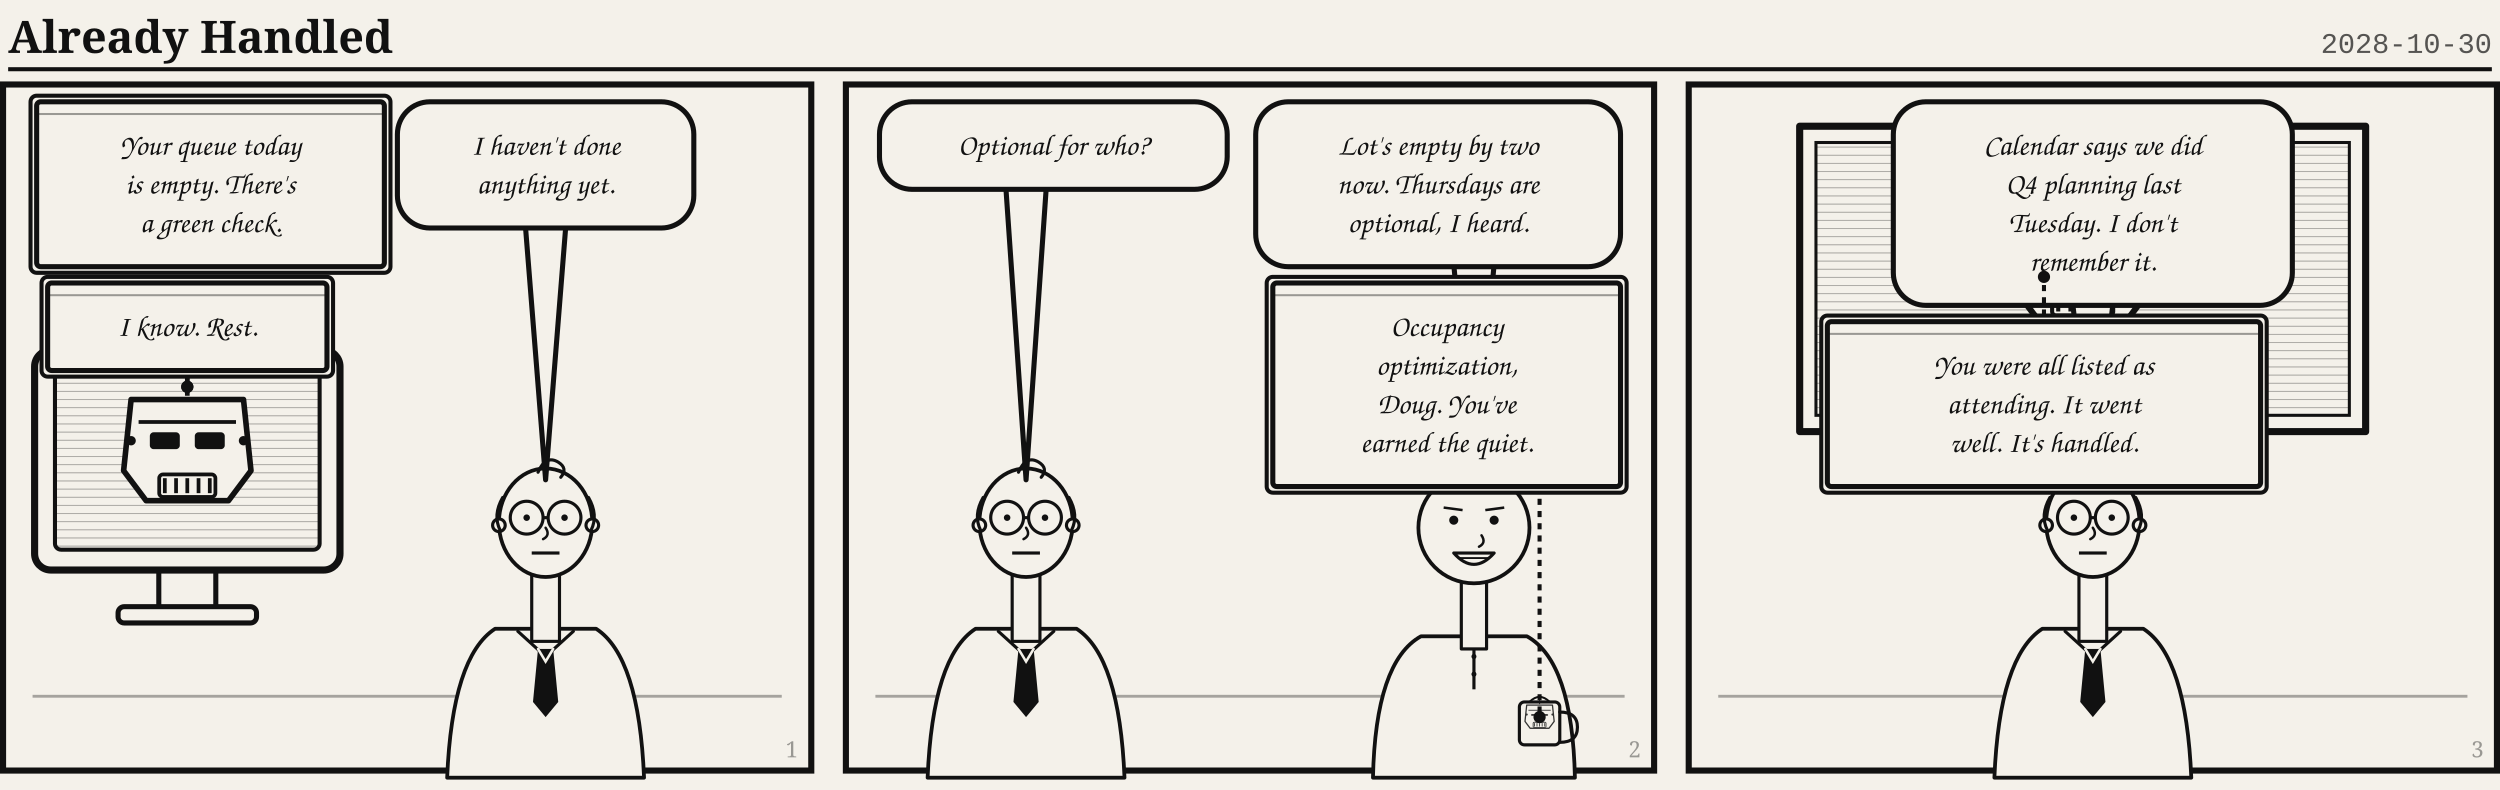
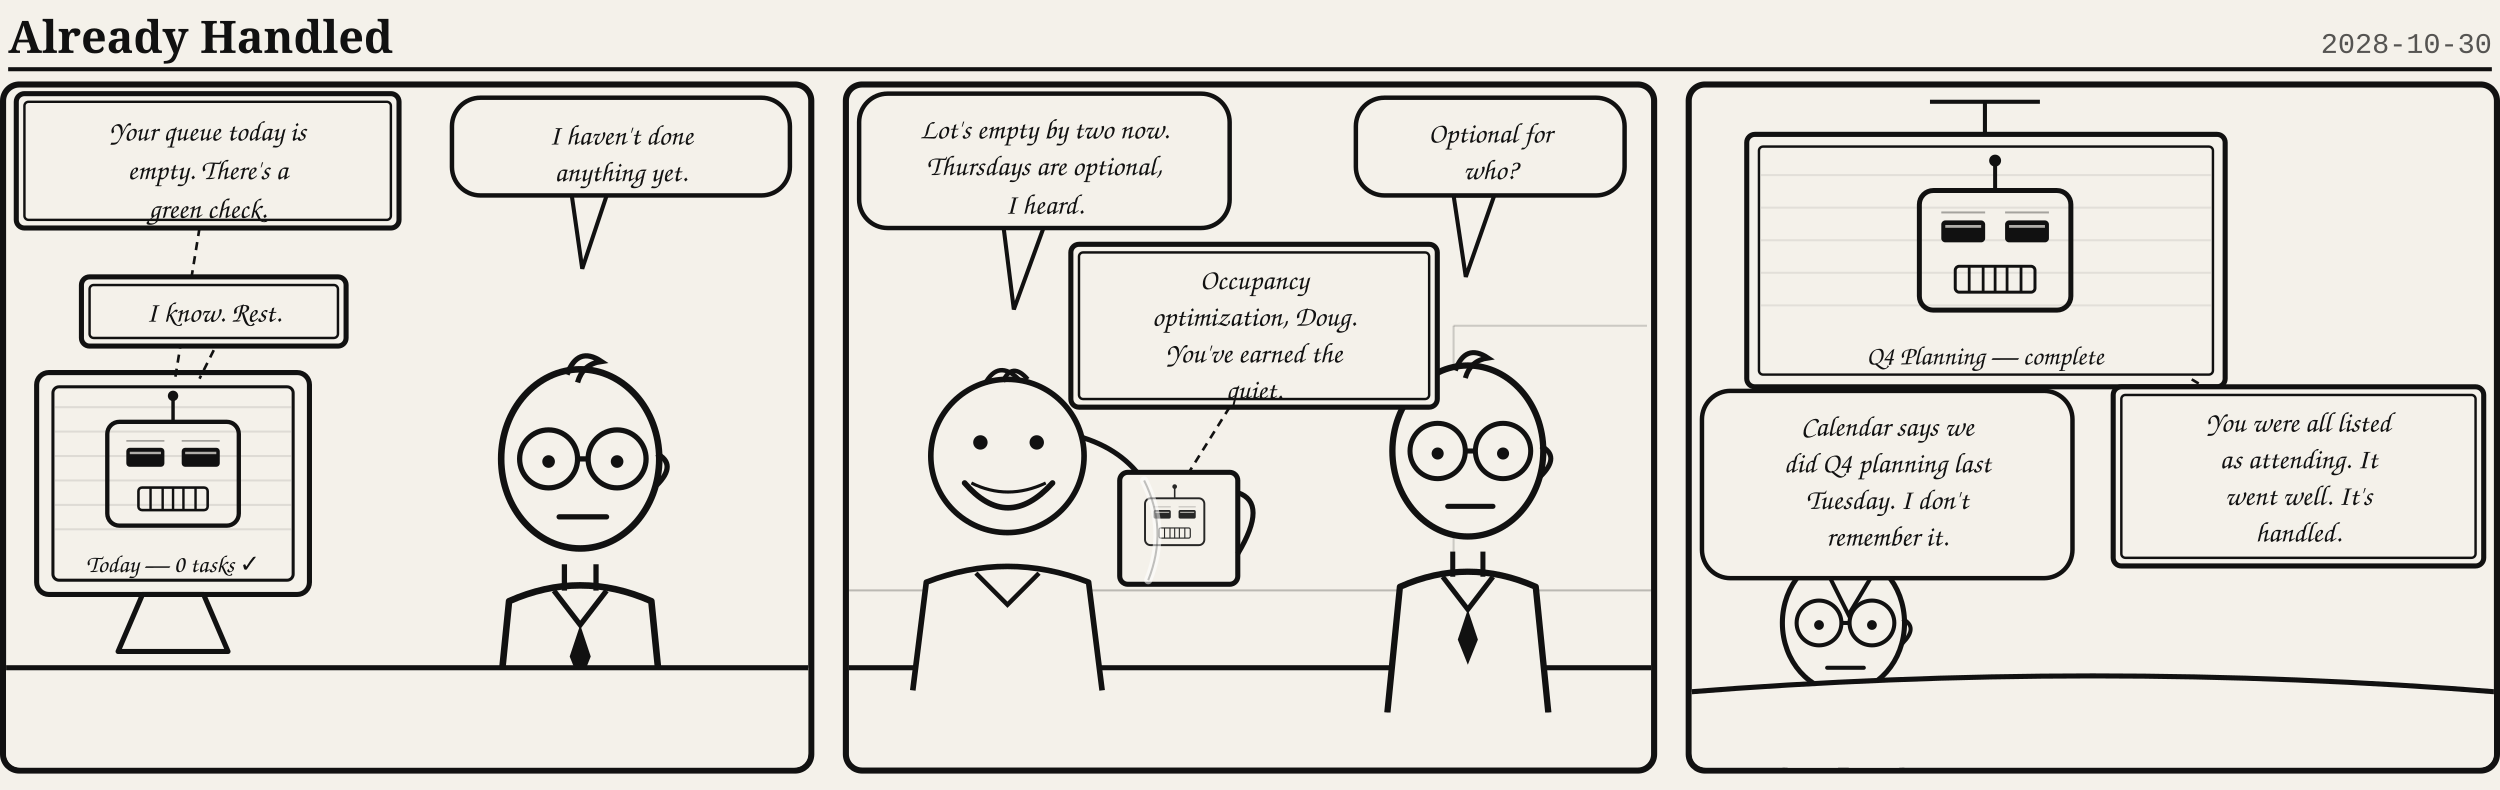
<svg xmlns="http://www.w3.org/2000/svg" viewBox="0 0 1228 388" width="1228" height="388" font-family="Georgia,serif">
  <rect width="1228" height="388" fill="#f4f1ea" />
  <text x="4" y="26" font-family="Georgia,serif" font-weight="bold" font-size="22" fill="#111">Already Handled</text>
  <text x="1224" y="26" text-anchor="end" font-family="'Courier New',monospace" font-size="14" fill="#111" opacity="0.7">2028-10-30</text>
  <line x1="4" y1="34" x2="1224" y2="34" stroke="#111" stroke-width="2" />
  <g transform="translate(0,40)">
    <defs>
-       <pattern id="halftone" width="6" height="6" patternUnits="userSpaceOnUse">
-         <rect width="6" height="6" fill="#f4f1ea" />
-         <circle cx="3" cy="3" r="1.1" fill="#111" />
-       </pattern>
-       <pattern id="scan" width="4" height="4" patternUnits="userSpaceOnUse">
-         <rect width="4" height="4" fill="none" />
-         <line x1="0" y1="0" x2="4" y2="0" stroke="#111" stroke-width="0.6" opacity="0.5" />
-       </pattern>
-       <pattern id="hatch" width="7" height="7" patternUnits="userSpaceOnUse" patternTransform="rotate(45)">
-         <line x1="0" y1="0" x2="0" y2="7" stroke="#111" stroke-width="1" />
-       </pattern>
+       <symbol id="dailbert" viewBox="0 0 120 170">
+         <path d="M28 170 L33 120 Q60 108 87 120 L92 170" fill="#f4f1ea" stroke="#111" stroke-width="2.5" stroke-linejoin="round" />
+         <path d="M50 116 L60 129 L70 116" fill="none" stroke="#111" stroke-width="2" />
+         <path d="M60 129 L56 141 L60 151 L64 141 Z" fill="#111" />
+         <line x1="54" y1="106" x2="54" y2="116" stroke="#111" stroke-width="2" />
+         <line x1="66" y1="106" x2="66" y2="116" stroke="#111" stroke-width="2" />
+         <ellipse cx="60" cy="66" rx="30" ry="34" fill="#f4f1ea" stroke="#111" stroke-width="2.5" />
+         <path d="M55 34 Q59 23 68 29 Q61 30 59 37" fill="none" stroke="#111" stroke-width="2" />
+         <path d="M89 64 q8 4 0 12" fill="none" stroke="#111" stroke-width="2" />
+         <circle cx="48" cy="66" r="11" fill="#f4f1ea" stroke="#111" stroke-width="2" />
+         <circle cx="74" cy="66" r="11" fill="#f4f1ea" stroke="#111" stroke-width="2" />
+         <line x1="59" y1="66" x2="63" y2="66" stroke="#111" stroke-width="2" />
+         <circle cx="48" cy="67" r="2.4" fill="#111" />
+         <circle cx="74" cy="67" r="2.4" fill="#111" />
+         <line x1="52" y1="88" x2="70" y2="88" stroke="#111" stroke-width="2" stroke-linecap="round" />
+       </symbol>
+       <symbol id="doug" viewBox="0 0 140 170">
+         <path d="M22 170 L28 122 Q64 108 100 122 L106 170" fill="#f4f1ea" stroke="#111" stroke-width="2.5" stroke-linejoin="round" />
+         <path d="M50 118 L64 132 L78 118" fill="none" stroke="#111" stroke-width="2" />
+         <circle cx="64" cy="66" r="34" fill="#f4f1ea" stroke="#111" stroke-width="2.5" />
+         <path d="M54 34 q6 -11 15 -2" fill="none" stroke="#111" stroke-width="2" />
+         <path d="M62 33 q4 -9 11 -1" fill="none" stroke="#111" stroke-width="2" />
+         <circle cx="52" cy="60" r="3.2" fill="#111" />
+         <circle cx="77" cy="60" r="3.2" fill="#111" />
+         <path d="M45 78 Q64 100 84 78" fill="none" stroke="#111" stroke-width="2.5" stroke-linecap="round" />
+         <path d="M48 78 Q64 86 81 78" fill="none" stroke="#111" stroke-width="1.4" />
+       </symbol>
+       <symbol id="clanker" viewBox="0 0 120 96">
+         <line x1="60" y1="20" x2="60" y2="6" stroke="#111" stroke-width="2" />
+         <circle cx="60" cy="5" r="3" fill="#111" />
+         <rect x="22" y="20" width="76" height="60" rx="7" fill="#f4f1ea" stroke="#111" stroke-width="2.5" />
+         <line x1="33" y1="31" x2="55" y2="31" stroke="#111" stroke-width="1" opacity="0.35" />
+         <line x1="65" y1="31" x2="87" y2="31" stroke="#111" stroke-width="1" opacity="0.35" />
+         <rect x="33" y="35" width="22" height="11" rx="2" fill="#111" />
+         <rect x="65" y="35" width="22" height="11" rx="2" fill="#111" />
+         <line x1="35" y1="38" x2="53" y2="38" stroke="#f4f1ea" stroke-width="1.4" opacity="0.7" />
+         <line x1="67" y1="38" x2="85" y2="38" stroke="#f4f1ea" stroke-width="1.4" opacity="0.7" />
+         <rect x="40" y="58" width="40" height="13" rx="2" fill="#f4f1ea" stroke="#111" stroke-width="1.5" />
+         <line x1="47" y1="58" x2="47" y2="71" stroke="#111" stroke-width="1.4" />
+         <line x1="54" y1="58" x2="54" y2="71" stroke="#111" stroke-width="1.4" />
+         <line x1="60" y1="58" x2="60" y2="71" stroke="#111" stroke-width="1.4" />
+         <line x1="66" y1="58" x2="66" y2="71" stroke="#111" stroke-width="1.4" />
+         <line x1="73" y1="58" x2="73" y2="71" stroke="#111" stroke-width="1.4" />
+       </symbol>
    </defs>
-     <rect x="1.5" y="1.5" width="397" height="337" fill="#f4f1ea" stroke="#111" stroke-width="3" />
-     <line x1="16" y1="302" x2="384" y2="302" stroke="#111" stroke-width="1.4" opacity="0.35" />
-     <g transform="translate(268,342) scale(0.62) translate(-268,-342)">
-       <g data-who="dailbert">
-         <path d="M 190 342 Q 194 246 228 224 L 308 224 Q 342 246 346 342 Z" fill="#f4f1ea" stroke="#111" stroke-width="3" stroke-linecap="round" stroke-linejoin="round" />
-         <path d="M 246 226 L 268 246 L 290 226" fill="none" stroke="#111" stroke-width="2.5" stroke-linecap="round" stroke-linejoin="round" />
-         <path d="M 262 240 L 274 240 L 278 282 L 268 294 L 258 282 Z" fill="#111" stroke="none" />
-         <path d="M 262 240 L 268 250 L 274 240" fill="none" stroke="#f4f1ea" stroke-width="2" stroke-linecap="round" />
-         <rect x="257" y="168" width="22" height="66" fill="#f4f1ea" stroke="#111" stroke-width="2.5" stroke-linecap="round" stroke-linejoin="round" />
-         <ellipse cx="268" cy="140" rx="37" ry="43" fill="#f4f1ea" stroke="#111" stroke-width="3" stroke-linecap="round" stroke-linejoin="round" />
-         <circle cx="231" cy="142" r="5" fill="#f4f1ea" stroke="#111" stroke-width="2.5" stroke-linecap="round" stroke-linejoin="round" />
-         <circle cx="305" cy="142" r="5" fill="#f4f1ea" stroke="#111" stroke-width="2.5" stroke-linecap="round" stroke-linejoin="round" />
-         <path d="M 234 120 Q 226 134 232 146" fill="none" stroke="#111" stroke-width="2.5" stroke-linecap="round" stroke-linejoin="round" />
-         <path d="M 302 120 Q 310 134 304 146" fill="none" stroke="#111" stroke-width="2.5" stroke-linecap="round" stroke-linejoin="round" />
-         <path d="M 262 100 q 6 -14 16 -8 q 8 5 2 12" fill="none" stroke="#111" stroke-width="2.5" stroke-linecap="round" stroke-linejoin="round" />
-         <circle cx="253" cy="136" r="13" fill="#f4f1ea" stroke="#111" stroke-width="2.5" stroke-linecap="round" stroke-linejoin="round" />
-         <circle cx="283" cy="136" r="13" fill="#f4f1ea" stroke="#111" stroke-width="2.5" stroke-linecap="round" stroke-linejoin="round" />
-         <line x1="266" y1="136" x2="270" y2="136" stroke="#111" stroke-width="2.5" />
-         <circle cx="253" cy="136" r="2.6" fill="#111" />
-         <circle cx="283" cy="136" r="2.6" fill="#111" />
-         <path d="M 268 144 q 4 6 -2 9" fill="none" stroke="#111" stroke-width="2" stroke-linecap="round" stroke-linejoin="round" />
-         <line x1="257" y1="164" x2="279" y2="164" stroke="#111" stroke-width="2.5" />
+     <g transform="translate(0,0)">
+       <rect x="1.5" y="1.5" width="397" height="337" rx="8" fill="#f4f1ea" stroke="#111" stroke-width="3" />
+       <clipPath id="clip1">
+         <rect x="3" y="3" width="394" height="334" rx="7" />
+       </clipPath>
+       <g clip-path="url(#clip1)">
+         <use href="#dailbert" x="205" y="100" width="160" height="220" />
+         <rect x="18" y="143" width="134" height="109" rx="6" fill="#f4f1ea" stroke="#111" stroke-width="2.5" />
+         <rect x="26" y="150" width="118" height="95" rx="3" fill="#f4f1ea" stroke="#111" stroke-width="1.5" />
+         <use href="#clanker" x="34" y="150" width="102" height="82" />
+         <g stroke="#111" opacity="0.1" stroke-width="1">
+           <line x1="27" y1="160" x2="143" y2="160" />
+           <line x1="27" y1="172" x2="143" y2="172" />
+           <line x1="27" y1="184" x2="143" y2="184" />
+           <line x1="27" y1="196" x2="143" y2="196" />
+           <line x1="27" y1="208" x2="143" y2="208" />
+           <line x1="27" y1="220" x2="143" y2="220" />
+         </g>
+         <text x="85" y="241" text-anchor="middle" font-family="'Comic Sans MS','Segoe Print',cursive" font-size="12" fill="#111">Today — 0 tasks ✓</text>
+         <path d="M70 252 L100 252 L112 280 L58 280 Z" fill="#f4f1ea" stroke="#111" stroke-width="2.5" stroke-linejoin="round" />
+         <rect x="0" y="288" width="400" height="60" fill="#f4f1ea" />
+         <line x1="0" y1="288" x2="400" y2="288" stroke="#111" stroke-width="2.5" />
+         <line x1="98" y1="72" x2="86" y2="146" stroke="#111" stroke-width="1.3" stroke-dasharray="4 3" />
+         <rect x="8" y="6" width="188" height="66" rx="4" fill="#f4f1ea" stroke="#111" stroke-width="2.5" />
+         <rect x="12" y="10" width="180" height="58" rx="2" fill="none" stroke="#111" stroke-width="1.2" />
+         <text x="102" y="29" text-anchor="middle" font-family="'Comic Sans MS','Segoe Print',cursive" font-size="14" fill="#111">Your queue today is</text>
+         <text x="102" y="48" text-anchor="middle" font-family="'Comic Sans MS','Segoe Print',cursive" font-size="14" fill="#111">empty. There's a</text>
+         <text x="102" y="67" text-anchor="middle" font-family="'Comic Sans MS','Segoe Print',cursive" font-size="14" fill="#111">green check.</text>
+         <path d="M280 50 L300 50 L286 92 Z" fill="#f4f1ea" stroke="#111" stroke-width="2" />
+         <rect x="222" y="8" width="166" height="48" rx="14" fill="#f4f1ea" stroke="#111" stroke-width="2.2" />
+         <text x="305" y="31" text-anchor="middle" font-family="'Comic Sans MS','Segoe Print',cursive" font-size="14" fill="#111">I haven't done</text>
+         <text x="305" y="49" text-anchor="middle" font-family="'Comic Sans MS','Segoe Print',cursive" font-size="14" fill="#111">anything yet.</text>
+         <line x1="105" y1="132" x2="98" y2="146" stroke="#111" stroke-width="1.3" stroke-dasharray="4 3" />
+         <rect x="40" y="96" width="130" height="34" rx="4" fill="#f4f1ea" stroke="#111" stroke-width="2.5" />
+         <rect x="44" y="100" width="122" height="26" rx="2" fill="none" stroke="#111" stroke-width="1.2" />
+         <text x="105" y="118" text-anchor="middle" font-family="'Comic Sans MS','Segoe Print',cursive" font-size="14" fill="#111">I know. Rest.</text>
      </g>
    </g>
-     <g data-surface="monitor">
-       <rect x="78" y="240" width="28" height="20" fill="#f4f1ea" stroke="#111" stroke-width="2.5" stroke-linecap="round" stroke-linejoin="round" />
-       <rect x="58" y="258" width="68" height="8" rx="3" fill="#f4f1ea" stroke="#111" stroke-width="2.5" stroke-linecap="round" stroke-linejoin="round" />
-       <rect x="17" y="132" width="150" height="108" rx="8" fill="#f4f1ea" stroke="#111" stroke-width="3.5" stroke-linecap="round" stroke-linejoin="round" />
-       <rect x="27" y="142" width="130" height="88" rx="3" fill="#f4f1ea" stroke="#111" stroke-width="2" />
-       <rect x="27" y="142" width="130" height="88" rx="3" fill="url(#scan)" />
-       <g>
-         <line x1="92" y1="154.4" x2="92" y2="145.2" stroke="#111" stroke-width="2.3" />
-         <circle cx="92" cy="142.44" r="3.22" fill="#111" />
-         <path d="M 64.4,156.24 L 119.6,156.24 L 123.28,191.2 L 112.24,205.92 L 71.76,205.92 L 60.72,191.2 Z" fill="#f4f1ea" stroke="#111" stroke-width="2.76" stroke-linecap="round" stroke-linejoin="round" />
-         <circle cx="64.4" cy="176.48" r="2.3" fill="#111" />
-         <circle cx="119.6" cy="176.48" r="2.3" fill="#111" />
-         <line x1="68.08" y1="167.28" x2="115.92" y2="167.28" stroke="#111" stroke-width="1.84" />
-         <rect x="73.6" y="172.34" width="14.72" height="8.28" rx="1.84" fill="#111" />
-         <rect x="95.68" y="172.34" width="14.72" height="8.28" rx="1.84" fill="#111" />
-         <rect x="78.2" y="193.04" width="27.6" height="11.04" rx="1.84" fill="none" stroke="#111" stroke-width="1.84" stroke-linecap="round" stroke-linejoin="round" />
-         <line x1="80.96" y1="194.88" x2="80.96" y2="202.24" stroke="#111" stroke-width="1.84" />
-         <line x1="86.48" y1="194.88" x2="86.48" y2="202.24" stroke="#111" stroke-width="1.84" />
-         <line x1="92" y1="194.88" x2="92" y2="202.24" stroke="#111" stroke-width="1.84" />
-         <line x1="97.52" y1="194.88" x2="97.52" y2="202.24" stroke="#111" stroke-width="1.84" />
-         <line x1="103.04" y1="194.88" x2="103.04" y2="202.24" stroke="#111" stroke-width="1.84" />
+     <g transform="translate(414,0)">
+       <rect x="1.5" y="1.5" width="397" height="337" rx="8" fill="#f4f1ea" stroke="#111" stroke-width="3" />
+       <clipPath id="clip2">
+         <rect x="3" y="3" width="394" height="334" rx="7" />
+       </clipPath>
+       <g clip-path="url(#clip2)">
+         <line x1="0" y1="250" x2="400" y2="250" stroke="#111" stroke-width="1" opacity="0.25" />
+         <line x1="300" y1="120" x2="300" y2="250" stroke="#111" stroke-width="1" opacity="0.18" />
+         <line x1="300" y1="120" x2="395" y2="120" stroke="#111" stroke-width="1" opacity="0.18" />
+         <line x1="0" y1="288" x2="400" y2="288" stroke="#111" stroke-width="2.5" />
+         <use href="#doug" x="10" y="95" width="155" height="220" />
+         <use href="#dailbert" x="232" y="100" width="150" height="210" />
+         <path d="M118 175 Q140 182 150 200" fill="none" stroke="#111" stroke-width="2.5" stroke-linecap="round" />
+         <rect x="136" y="192" width="58" height="55" rx="4" fill="#f4f1ea" stroke="#111" stroke-width="2.5" />
+         <path d="M194 202 q15 5 0 30" fill="none" stroke="#111" stroke-width="2.5" />
+         <use href="#clanker" x="140" y="197" width="46" height="37" opacity="0.9" />
+         <path d="M148 196 Q160 220 150 245" fill="none" stroke="#ffffff" stroke-width="4" opacity="0.55" stroke-linecap="round" />
+         <path d="M148 196 Q160 220 150 245" fill="none" stroke="#111" stroke-width="1" opacity="0.25" />
+         <path d="M78 64 L100 68 L84 112 Z" fill="#f4f1ea" stroke="#111" stroke-width="2" />
+         <rect x="8" y="6" width="182" height="66" rx="14" fill="#f4f1ea" stroke="#111" stroke-width="2.2" />
+         <text x="99" y="28" text-anchor="middle" font-family="'Comic Sans MS','Segoe Print',cursive" font-size="14" fill="#111">Lot's empty by two now.</text>
+         <text x="99" y="46" text-anchor="middle" font-family="'Comic Sans MS','Segoe Print',cursive" font-size="14" fill="#111">Thursdays are optional,</text>
+         <text x="99" y="65" text-anchor="middle" font-family="'Comic Sans MS','Segoe Print',cursive" font-size="14" fill="#111">I heard.</text>
+         <path d="M300 56 L320 56 L306 96 Z" fill="#f4f1ea" stroke="#111" stroke-width="2" />
+         <rect x="252" y="8" width="132" height="48" rx="14" fill="#f4f1ea" stroke="#111" stroke-width="2.2" />
+         <text x="318" y="30" text-anchor="middle" font-family="'Comic Sans MS','Segoe Print',cursive" font-size="14" fill="#111">Optional for</text>
+         <text x="318" y="48" text-anchor="middle" font-family="'Comic Sans MS','Segoe Print',cursive" font-size="14" fill="#111">who?</text>
+         <line x1="190" y1="160" x2="170" y2="192" stroke="#111" stroke-width="1.3" stroke-dasharray="4 3" />
+         <rect x="112" y="80" width="180" height="80" rx="4" fill="#f4f1ea" stroke="#111" stroke-width="2.5" />
+         <rect x="116" y="84" width="172" height="72" rx="2" fill="none" stroke="#111" stroke-width="1.2" />
+         <text x="202" y="102" text-anchor="middle" font-family="'Comic Sans MS','Segoe Print',cursive" font-size="14" fill="#111">Occupancy</text>
+         <text x="202" y="120" text-anchor="middle" font-family="'Comic Sans MS','Segoe Print',cursive" font-size="14" fill="#111">optimization, Doug.</text>
+         <text x="202" y="138" text-anchor="middle" font-family="'Comic Sans MS','Segoe Print',cursive" font-size="14" fill="#111">You've earned the</text>
+         <text x="202" y="156" text-anchor="middle" font-family="'Comic Sans MS','Segoe Print',cursive" font-size="14" fill="#111">quiet.</text>
      </g>
    </g>
-     <g data-balloon="screen">
-       <line x1="92" y1="91" x2="92" y2="150" stroke="#111" stroke-width="2" stroke-dasharray="3 3" />
-       <circle cx="92" cy="150" r="3" fill="#111" />
-       <rect x="15" y="7" width="176.8" height="87" rx="3" fill="#f4f1ea" stroke="#111" stroke-width="2" stroke-linecap="round" stroke-linejoin="round" />
-       <rect x="18" y="10" width="170.8" height="81" rx="2" fill="#f4f1ea" stroke="#111" stroke-width="2.5" stroke-linecap="round" stroke-linejoin="round" />
-       <line x1="18" y1="16" x2="188.8" y2="16" stroke="#111" stroke-width="1" opacity="0.4" />
-       <text x="103.4" y="36" text-anchor="middle" font-family="'Comic Sans MS','Segoe Print',cursive" font-size="14.5" fill="#111">Your queue today</text>
-       <text x="103.4" y="55" text-anchor="middle" font-family="'Comic Sans MS','Segoe Print',cursive" font-size="14.5" fill="#111">is empty. There's</text>
-       <text x="103.4" y="74" text-anchor="middle" font-family="'Comic Sans MS','Segoe Print',cursive" font-size="14.5" fill="#111">a green check.</text>
-     </g>
-     <g data-balloon="speech">
-       <path d="M 258 70 L 268 195.68 L 278 70 Z" fill="#f4f1ea" stroke="#111" stroke-width="2.5" stroke-linecap="round" stroke-linejoin="round" />
-       <rect x="195.2" y="10" width="145.6" height="62" rx="16" fill="#f4f1ea" stroke="#111" stroke-width="2.5" stroke-linecap="round" stroke-linejoin="round" />
-       <text x="268" y="36" text-anchor="middle" font-family="'Comic Sans MS','Segoe Print',cursive" font-size="14.5" fill="#111">I haven't done</text>
-       <text x="268" y="55" text-anchor="middle" font-family="'Comic Sans MS','Segoe Print',cursive" font-size="14.5" fill="#111">anything yet.</text>
-     </g>
-     <g data-balloon="screen">
-       <line x1="92" y1="142" x2="92" y2="150" stroke="#111" stroke-width="2" stroke-dasharray="3 3" />
-       <circle cx="92" cy="150" r="3" fill="#111" />
-       <rect x="20.4" y="96" width="143.2" height="49" rx="3" fill="#f4f1ea" stroke="#111" stroke-width="2" stroke-linecap="round" stroke-linejoin="round" />
-       <rect x="23.4" y="99" width="137.2" height="43" rx="2" fill="#f4f1ea" stroke="#111" stroke-width="2.5" stroke-linecap="round" stroke-linejoin="round" />
-       <line x1="23.4" y1="105" x2="160.6" y2="105" stroke="#111" stroke-width="1" opacity="0.4" />
-       <text x="92" y="125" text-anchor="middle" font-family="'Comic Sans MS','Segoe Print',cursive" font-size="14.5" fill="#111">I know. Rest.</text>
-     </g>
-     <text x="392" y="332" text-anchor="end" font-family="Georgia,serif" font-size="11" fill="#111" opacity="0.4">1</text>
-   </g>
-   <g transform="translate(414,40)">
-     <defs>
-       <pattern id="halftone" width="6" height="6" patternUnits="userSpaceOnUse">
-         <rect width="6" height="6" fill="#f4f1ea" />
-         <circle cx="3" cy="3" r="1.1" fill="#111" />
-       </pattern>
-       <pattern id="scan" width="4" height="4" patternUnits="userSpaceOnUse">
-         <rect width="4" height="4" fill="none" />
-         <line x1="0" y1="0" x2="4" y2="0" stroke="#111" stroke-width="0.6" opacity="0.5" />
-       </pattern>
-       <pattern id="hatch" width="7" height="7" patternUnits="userSpaceOnUse" patternTransform="rotate(45)">
-         <line x1="0" y1="0" x2="0" y2="7" stroke="#111" stroke-width="1" />
-       </pattern>
-     </defs>
-     <rect x="1.5" y="1.5" width="397" height="337" fill="#f4f1ea" stroke="#111" stroke-width="3" />
-     <line x1="16" y1="302" x2="384" y2="302" stroke="#111" stroke-width="1.4" opacity="0.35" />
-     <g transform="translate(90,342) scale(0.62) translate(-90,-342)">
-       <g data-who="dailbert">
-         <path d="M 12 342 Q 16 246 50 224 L 130 224 Q 164 246 168 342 Z" fill="#f4f1ea" stroke="#111" stroke-width="3" stroke-linecap="round" stroke-linejoin="round" />
-         <path d="M 68 226 L 90 246 L 112 226" fill="none" stroke="#111" stroke-width="2.5" stroke-linecap="round" stroke-linejoin="round" />
-         <path d="M 84 240 L 96 240 L 100 282 L 90 294 L 80 282 Z" fill="#111" stroke="none" />
-         <path d="M 84 240 L 90 250 L 96 240" fill="none" stroke="#f4f1ea" stroke-width="2" stroke-linecap="round" />
-         <rect x="79" y="168" width="22" height="66" fill="#f4f1ea" stroke="#111" stroke-width="2.5" stroke-linecap="round" stroke-linejoin="round" />
-         <ellipse cx="90" cy="140" rx="37" ry="43" fill="#f4f1ea" stroke="#111" stroke-width="3" stroke-linecap="round" stroke-linejoin="round" />
-         <circle cx="53" cy="142" r="5" fill="#f4f1ea" stroke="#111" stroke-width="2.5" stroke-linecap="round" stroke-linejoin="round" />
-         <circle cx="127" cy="142" r="5" fill="#f4f1ea" stroke="#111" stroke-width="2.5" stroke-linecap="round" stroke-linejoin="round" />
-         <path d="M 56 120 Q 48 134 54 146" fill="none" stroke="#111" stroke-width="2.5" stroke-linecap="round" stroke-linejoin="round" />
-         <path d="M 124 120 Q 132 134 126 146" fill="none" stroke="#111" stroke-width="2.5" stroke-linecap="round" stroke-linejoin="round" />
-         <path d="M 84 100 q 6 -14 16 -8 q 8 5 2 12" fill="none" stroke="#111" stroke-width="2.5" stroke-linecap="round" stroke-linejoin="round" />
-         <circle cx="75" cy="136" r="13" fill="#f4f1ea" stroke="#111" stroke-width="2.5" stroke-linecap="round" stroke-linejoin="round" />
-         <circle cx="105" cy="136" r="13" fill="#f4f1ea" stroke="#111" stroke-width="2.5" stroke-linecap="round" stroke-linejoin="round" />
-         <line x1="88" y1="136" x2="92" y2="136" stroke="#111" stroke-width="2.5" />
-         <circle cx="75" cy="136" r="2.6" fill="#111" />
-         <circle cx="105" cy="136" r="2.6" fill="#111" />
-         <path d="M 90 144 q 4 6 -2 9" fill="none" stroke="#111" stroke-width="2" stroke-linecap="round" stroke-linejoin="round" />
-         <line x1="79" y1="164" x2="101" y2="164" stroke="#111" stroke-width="2.5" />
+     <g transform="translate(828,0)">
+       <rect x="1.5" y="1.5" width="397" height="337" rx="8" fill="#f4f1ea" stroke="#111" stroke-width="3" />
+       <clipPath id="clip3">
+         <rect x="3" y="3" width="394" height="334" rx="7" />
+       </clipPath>
+       <g clip-path="url(#clip3)">
+         <line x1="147" y1="10" x2="147" y2="26" stroke="#111" stroke-width="2" />
+         <line x1="120" y1="10" x2="174" y2="10" stroke="#111" stroke-width="2" />
+         <rect x="30" y="26" width="235" height="124" rx="4" fill="#f4f1ea" stroke="#111" stroke-width="2.5" />
+         <rect x="36" y="32" width="223" height="112" rx="2" fill="none" stroke="#111" stroke-width="1.2" />
+         <use href="#clanker" x="82" y="34" width="140" height="94" />
+         <g stroke="#111" opacity="0.08" stroke-width="1">
+           <line x1="37" y1="46" x2="258" y2="46" />
+           <line x1="37" y1="62" x2="258" y2="62" />
+           <line x1="37" y1="78" x2="258" y2="78" />
+           <line x1="37" y1="94" x2="258" y2="94" />
+           <line x1="37" y1="110" x2="258" y2="110" />
+         </g>
+         <text x="147" y="139" text-anchor="middle" font-family="'Comic Sans MS','Segoe Print',cursive" font-size="13" fill="#111">Q4 Planning — complete</text>
+         <use href="#dailbert" x="15" y="200" width="125" height="170" />
+         <path d="M0 300 Q200 284 400 300 L400 340 L0 340 Z" fill="#f4f1ea" stroke="#111" stroke-width="2.5" stroke-linejoin="round" />
+         <path d="M70 242 L92 242 L80 262 Z" fill="#f4f1ea" stroke="#111" stroke-width="2" />
+         <rect x="8" y="152" width="182" height="92" rx="14" fill="#f4f1ea" stroke="#111" stroke-width="2.2" />
+         <text x="99" y="174" text-anchor="middle" font-family="'Comic Sans MS','Segoe Print',cursive" font-size="14" fill="#111">Calendar says we</text>
+         <text x="99" y="192" text-anchor="middle" font-family="'Comic Sans MS','Segoe Print',cursive" font-size="14" fill="#111">did Q4 planning last</text>
+         <text x="99" y="210" text-anchor="middle" font-family="'Comic Sans MS','Segoe Print',cursive" font-size="14" fill="#111">Tuesday. I don't</text>
+         <text x="99" y="228" text-anchor="middle" font-family="'Comic Sans MS','Segoe Print',cursive" font-size="14" fill="#111">remember it.</text>
+         <line x1="258" y1="152" x2="248" y2="146" stroke="#111" stroke-width="1.3" stroke-dasharray="4 3" />
+         <rect x="210" y="150" width="182" height="88" rx="4" fill="#f4f1ea" stroke="#111" stroke-width="2.5" />
+         <rect x="214" y="154" width="174" height="80" rx="2" fill="none" stroke="#111" stroke-width="1.2" />
+         <text x="301" y="172" text-anchor="middle" font-family="'Comic Sans MS','Segoe Print',cursive" font-size="14" fill="#111">You were all listed</text>
+         <text x="301" y="190" text-anchor="middle" font-family="'Comic Sans MS','Segoe Print',cursive" font-size="14" fill="#111">as attending. It</text>
+         <text x="301" y="208" text-anchor="middle" font-family="'Comic Sans MS','Segoe Print',cursive" font-size="14" fill="#111">went well. It's</text>
+         <text x="301" y="226" text-anchor="middle" font-family="'Comic Sans MS','Segoe Print',cursive" font-size="14" fill="#111">handled.</text>
      </g>
    </g>
-     <g transform="translate(310,342) scale(0.62) translate(-310,-342)">
-       <g data-who="doug">
-         <path d="M 230 342 Q 232 250 268 230 L 352 230 Q 388 250 390 342 Z" fill="#f4f1ea" stroke="#111" stroke-width="3" stroke-linecap="round" stroke-linejoin="round" />
-         <line x1="310" y1="234" x2="310" y2="272" stroke="#111" stroke-width="2.5" />
-         <circle cx="310" cy="246" r="2" fill="#111" />
-         <circle cx="310" cy="260" r="2" fill="#111" />
-         <g transform="translate(362,302)">
-           <rect x="-16" y="-20" width="32" height="34" rx="4" fill="#f4f1ea" stroke="#111" stroke-width="2.5" stroke-linecap="round" stroke-linejoin="round" />
-           <path d="M 16 -12 q 14 0 14 12 q 0 12 -14 12" fill="none" stroke="#111" stroke-width="2.5" stroke-linecap="round" stroke-linejoin="round" />
-           <path d="M -8 -20 q 8 -8 16 0" fill="none" stroke="#111" stroke-width="1.6" stroke-linecap="round" stroke-linejoin="round" />
-         </g>
-         <rect x="300" y="178" width="20" height="62" fill="#f4f1ea" stroke="#111" stroke-width="2.5" stroke-linecap="round" stroke-linejoin="round" />
-         <circle cx="310" cy="144" r="44" fill="#f4f1ea" stroke="#111" stroke-width="3" stroke-linecap="round" stroke-linejoin="round" />
-         <path d="M 296 100 q 4 -8 10 0" fill="none" stroke="#111" stroke-width="2.5" stroke-linecap="round" stroke-linejoin="round" />
-         <path d="M 308 98 q 4 -8 10 0" fill="none" stroke="#111" stroke-width="2.5" stroke-linecap="round" stroke-linejoin="round" />
-         <path d="M 320 100 q 4 -7 9 0" fill="none" stroke="#111" stroke-width="2.5" stroke-linecap="round" stroke-linejoin="round" />
-         <circle cx="294" cy="138" r="3.6" fill="#111" />
-         <circle cx="326" cy="138" r="3.6" fill="#111" />
-         <line x1="286" y1="128" x2="301" y2="130" stroke="#111" stroke-width="2" />
-         <line x1="319" y1="130" x2="334" y2="128" stroke="#111" stroke-width="2" />
-         <path d="M 316 150 q 4 6 -2 9" fill="none" stroke="#111" stroke-width="2" stroke-linecap="round" stroke-linejoin="round" />
-         <path d="M 294 164 Q 310 182 326 164 Z" fill="#f4f1ea" stroke="#111" stroke-width="2.5" stroke-linecap="round" stroke-linejoin="round" />
-         <line x1="298" y1="168" x2="322" y2="168" stroke="#111" stroke-width="1.5" />
-       </g>
-     </g>
-     <g transform="translate(310,342) scale(0.62) translate(-310,-342)">
-       <g data-surface="mug">
-         <g opacity="0.85">
-           <g>
-             <line x1="362" y1="283.8" x2="362" y2="280.4" stroke="#111" stroke-width="0.85" />
-             <circle cx="362" cy="279.38" r="1.19" fill="#111" />
-             <path d="M 351.8,284.48 L 372.2,284.48 L 373.56,297.4 L 369.48,302.84 L 354.52,302.84 L 350.44,297.4 Z" fill="#f4f1ea" stroke="#111" stroke-width="1.02" stroke-linecap="round" stroke-linejoin="round" />
-             <circle cx="351.8" cy="291.96" r="0.85" fill="#111" />
-             <circle cx="372.2" cy="291.96" r="0.85" fill="#111" />
-             <line x1="353.16" y1="288.56" x2="370.84" y2="288.56" stroke="#111" stroke-width="0.68" />
-             <rect x="355.2" y="291.62" width="6.12" height="1.36" rx="0.68" fill="#111" />
-             <rect x="362.68" y="291.62" width="6.12" height="1.36" rx="0.68" fill="#111" />
-             <rect x="356.9" y="298.08" width="10.2" height="4.08" rx="0.68" fill="none" stroke="#111" stroke-width="0.68" stroke-linecap="round" stroke-linejoin="round" />
-             <line x1="357.92" y1="298.76" x2="357.92" y2="301.48" stroke="#111" stroke-width="0.68" />
-             <line x1="359.96" y1="298.76" x2="359.96" y2="301.48" stroke="#111" stroke-width="0.68" />
-             <line x1="362" y1="298.76" x2="362" y2="301.48" stroke="#111" stroke-width="0.68" />
-             <line x1="364.04" y1="298.76" x2="364.04" y2="301.48" stroke="#111" stroke-width="0.68" />
-             <line x1="366.08" y1="298.76" x2="366.08" y2="301.48" stroke="#111" stroke-width="0.68" />
-           </g>
-         </g>
-       </g>
-     </g>
-     <g data-balloon="speech">
-       <path d="M 300 89 L 310 195.68 L 320 89 Z" fill="#f4f1ea" stroke="#111" stroke-width="2.5" stroke-linecap="round" stroke-linejoin="round" />
-       <rect x="202.8" y="10" width="179.2" height="81" rx="16" fill="#f4f1ea" stroke="#111" stroke-width="2.5" stroke-linecap="round" stroke-linejoin="round" />
-       <text x="292.4" y="36" text-anchor="middle" font-family="'Comic Sans MS','Segoe Print',cursive" font-size="14.5" fill="#111">Lot's empty by two</text>
-       <text x="292.4" y="55" text-anchor="middle" font-family="'Comic Sans MS','Segoe Print',cursive" font-size="14.5" fill="#111">now. Thursdays are</text>
-       <text x="292.4" y="74" text-anchor="middle" font-family="'Comic Sans MS','Segoe Print',cursive" font-size="14.5" fill="#111">optional, I heard.</text>
-     </g>
-     <g data-balloon="speech">
-       <path d="M 80 51 L 90 195.68 L 100 51 Z" fill="#f4f1ea" stroke="#111" stroke-width="2.5" stroke-linecap="round" stroke-linejoin="round" />
-       <rect x="18" y="10" width="170.8" height="43" rx="16" fill="#f4f1ea" stroke="#111" stroke-width="2.5" stroke-linecap="round" stroke-linejoin="round" />
-       <text x="103.4" y="36" text-anchor="middle" font-family="'Comic Sans MS','Segoe Print',cursive" font-size="14.5" fill="#111">Optional for who?</text>
-     </g>
-     <g data-balloon="screen">
-       <line x1="342.24" y1="199" x2="342.24" y2="312.24" stroke="#111" stroke-width="2" stroke-dasharray="3 3" />
-       <circle cx="342.24" cy="312.24" r="3" fill="#111" />
-       <rect x="208.2" y="96" width="176.8" height="106" rx="3" fill="#f4f1ea" stroke="#111" stroke-width="2" stroke-linecap="round" stroke-linejoin="round" />
-       <rect x="211.2" y="99" width="170.8" height="100" rx="2" fill="#f4f1ea" stroke="#111" stroke-width="2.5" stroke-linecap="round" stroke-linejoin="round" />
-       <line x1="211.2" y1="105" x2="382" y2="105" stroke="#111" stroke-width="1" opacity="0.4" />
-       <text x="296.6" y="125" text-anchor="middle" font-family="'Comic Sans MS','Segoe Print',cursive" font-size="14.5" fill="#111">Occupancy</text>
-       <text x="296.6" y="144" text-anchor="middle" font-family="'Comic Sans MS','Segoe Print',cursive" font-size="14.5" fill="#111">optimization,</text>
-       <text x="296.6" y="163" text-anchor="middle" font-family="'Comic Sans MS','Segoe Print',cursive" font-size="14.5" fill="#111">Doug. You've</text>
-       <text x="296.6" y="182" text-anchor="middle" font-family="'Comic Sans MS','Segoe Print',cursive" font-size="14.5" fill="#111">earned the quiet.</text>
-     </g>
-     <text x="392" y="332" text-anchor="end" font-family="Georgia,serif" font-size="11" fill="#111" opacity="0.4">2</text>
-   </g>
-   <g transform="translate(828,40)">
-     <defs>
-       <pattern id="halftone" width="6" height="6" patternUnits="userSpaceOnUse">
-         <rect width="6" height="6" fill="#f4f1ea" />
-         <circle cx="3" cy="3" r="1.1" fill="#111" />
-       </pattern>
-       <pattern id="scan" width="4" height="4" patternUnits="userSpaceOnUse">
-         <rect width="4" height="4" fill="none" />
-         <line x1="0" y1="0" x2="4" y2="0" stroke="#111" stroke-width="0.6" opacity="0.5" />
-       </pattern>
-       <pattern id="hatch" width="7" height="7" patternUnits="userSpaceOnUse" patternTransform="rotate(45)">
-         <line x1="0" y1="0" x2="0" y2="7" stroke="#111" stroke-width="1" />
-       </pattern>
-     </defs>
-     <rect x="1.5" y="1.5" width="397" height="337" fill="#f4f1ea" stroke="#111" stroke-width="3" />
-     <line x1="16" y1="302" x2="384" y2="302" stroke="#111" stroke-width="1.4" opacity="0.35" />
-     <g data-surface="projector">
-       <line x1="195" y1="16" x2="195" y2="22" stroke="#111" stroke-width="3" />
-       <rect x="56" y="22" width="278" height="150" fill="#f4f1ea" stroke="#111" stroke-width="3.5" stroke-linecap="round" stroke-linejoin="round" />
-       <rect x="64" y="30" width="262" height="134" fill="url(#scan)" stroke="#111" stroke-width="1.5" />
-       <g>
-         <line x1="195" y1="61" x2="195" y2="51" stroke="#111" stroke-width="2.5" />
-         <circle cx="195" cy="48" r="3.5" fill="#111" />
-         <path d="M 165,63 L 225,63 L 229,101 L 217,117 L 173,117 L 161,101 Z" fill="#f4f1ea" stroke="#111" stroke-width="3" stroke-linecap="round" stroke-linejoin="round" />
-         <circle cx="165" cy="85" r="2.5" fill="#111" />
-         <circle cx="225" cy="85" r="2.5" fill="#111" />
-         <line x1="169" y1="75" x2="221" y2="75" stroke="#111" stroke-width="2" />
-         <rect x="175" y="83" width="14" height="6" rx="2" fill="#111" />
-         <rect x="201" y="83" width="14" height="6" rx="2" fill="#111" />
-         <rect x="180" y="103" width="30" height="12" rx="2" fill="none" stroke="#111" stroke-width="2" stroke-linecap="round" stroke-linejoin="round" />
-         <line x1="183" y1="105" x2="183" y2="113" stroke="#111" stroke-width="2" />
-         <line x1="189" y1="105" x2="189" y2="113" stroke="#111" stroke-width="2" />
-         <line x1="195" y1="105" x2="195" y2="113" stroke="#111" stroke-width="2" />
-         <line x1="201" y1="105" x2="201" y2="113" stroke="#111" stroke-width="2" />
-         <line x1="207" y1="105" x2="207" y2="113" stroke="#111" stroke-width="2" />
-       </g>
-       <text x="195" y="160" text-anchor="middle" font-family="Georgia, serif" font-size="13" fill="#111">Q4 Planning — complete</text>
-     </g>
-     <g transform="translate(200,342) scale(0.62) translate(-200,-342)">
-       <g data-who="dailbert">
-         <path d="M 122 342 Q 126 246 160 224 L 240 224 Q 274 246 278 342 Z" fill="#f4f1ea" stroke="#111" stroke-width="3" stroke-linecap="round" stroke-linejoin="round" />
-         <path d="M 178 226 L 200 246 L 222 226" fill="none" stroke="#111" stroke-width="2.5" stroke-linecap="round" stroke-linejoin="round" />
-         <path d="M 194 240 L 206 240 L 210 282 L 200 294 L 190 282 Z" fill="#111" stroke="none" />
-         <path d="M 194 240 L 200 250 L 206 240" fill="none" stroke="#f4f1ea" stroke-width="2" stroke-linecap="round" />
-         <rect x="189" y="168" width="22" height="66" fill="#f4f1ea" stroke="#111" stroke-width="2.5" stroke-linecap="round" stroke-linejoin="round" />
-         <ellipse cx="200" cy="140" rx="37" ry="43" fill="#f4f1ea" stroke="#111" stroke-width="3" stroke-linecap="round" stroke-linejoin="round" />
-         <circle cx="163" cy="142" r="5" fill="#f4f1ea" stroke="#111" stroke-width="2.5" stroke-linecap="round" stroke-linejoin="round" />
-         <circle cx="237" cy="142" r="5" fill="#f4f1ea" stroke="#111" stroke-width="2.5" stroke-linecap="round" stroke-linejoin="round" />
-         <path d="M 166 120 Q 158 134 164 146" fill="none" stroke="#111" stroke-width="2.5" stroke-linecap="round" stroke-linejoin="round" />
-         <path d="M 234 120 Q 242 134 236 146" fill="none" stroke="#111" stroke-width="2.5" stroke-linecap="round" stroke-linejoin="round" />
-         <path d="M 194 100 q 6 -14 16 -8 q 8 5 2 12" fill="none" stroke="#111" stroke-width="2.5" stroke-linecap="round" stroke-linejoin="round" />
-         <circle cx="185" cy="136" r="13" fill="#f4f1ea" stroke="#111" stroke-width="2.5" stroke-linecap="round" stroke-linejoin="round" />
-         <circle cx="215" cy="136" r="13" fill="#f4f1ea" stroke="#111" stroke-width="2.5" stroke-linecap="round" stroke-linejoin="round" />
-         <line x1="198" y1="136" x2="202" y2="136" stroke="#111" stroke-width="2.5" />
-         <circle cx="185" cy="136" r="2.6" fill="#111" />
-         <circle cx="215" cy="136" r="2.6" fill="#111" />
-         <path d="M 200 144 q 4 6 -2 9" fill="none" stroke="#111" stroke-width="2" stroke-linecap="round" stroke-linejoin="round" />
-         <line x1="189" y1="164" x2="211" y2="164" stroke="#111" stroke-width="2.5" />
-       </g>
-     </g>
-     <g data-balloon="speech">
-       <path d="M 190 108 L 200 195.68 L 210 108 Z" fill="#f4f1ea" stroke="#111" stroke-width="2.5" stroke-linecap="round" stroke-linejoin="round" />
-       <rect x="102" y="10" width="196" height="100" rx="16" fill="#f4f1ea" stroke="#111" stroke-width="2.5" stroke-linecap="round" stroke-linejoin="round" />
-       <text x="200" y="36" text-anchor="middle" font-family="'Comic Sans MS','Segoe Print',cursive" font-size="14.5" fill="#111">Calendar says we did</text>
-       <text x="200" y="55" text-anchor="middle" font-family="'Comic Sans MS','Segoe Print',cursive" font-size="14.5" fill="#111">Q4 planning last</text>
-       <text x="200" y="74" text-anchor="middle" font-family="'Comic Sans MS','Segoe Print',cursive" font-size="14.5" fill="#111">Tuesday. I don't</text>
-       <text x="200" y="93" text-anchor="middle" font-family="'Comic Sans MS','Segoe Print',cursive" font-size="14.5" fill="#111">remember it.</text>
-     </g>
-     <g data-balloon="screen">
-       <line x1="176" y1="199" x2="176" y2="96" stroke="#111" stroke-width="2" stroke-dasharray="3 3" />
-       <circle cx="176" cy="96" r="3" fill="#111" />
-       <rect x="66.6" y="115" width="218.8" height="87" rx="3" fill="#f4f1ea" stroke="#111" stroke-width="2" stroke-linecap="round" stroke-linejoin="round" />
-       <rect x="69.6" y="118" width="212.8" height="81" rx="2" fill="#f4f1ea" stroke="#111" stroke-width="2.5" stroke-linecap="round" stroke-linejoin="round" />
-       <line x1="69.6" y1="124" x2="282.4" y2="124" stroke="#111" stroke-width="1" opacity="0.4" />
-       <text x="176" y="144" text-anchor="middle" font-family="'Comic Sans MS','Segoe Print',cursive" font-size="14.5" fill="#111">You were all listed as</text>
-       <text x="176" y="163" text-anchor="middle" font-family="'Comic Sans MS','Segoe Print',cursive" font-size="14.5" fill="#111">attending. It went</text>
-       <text x="176" y="182" text-anchor="middle" font-family="'Comic Sans MS','Segoe Print',cursive" font-size="14.5" fill="#111">well. It's handled.</text>
-     </g>
-     <text x="392" y="332" text-anchor="end" font-family="Georgia,serif" font-size="11" fill="#111" opacity="0.4">3</text>
  </g>
</svg>
